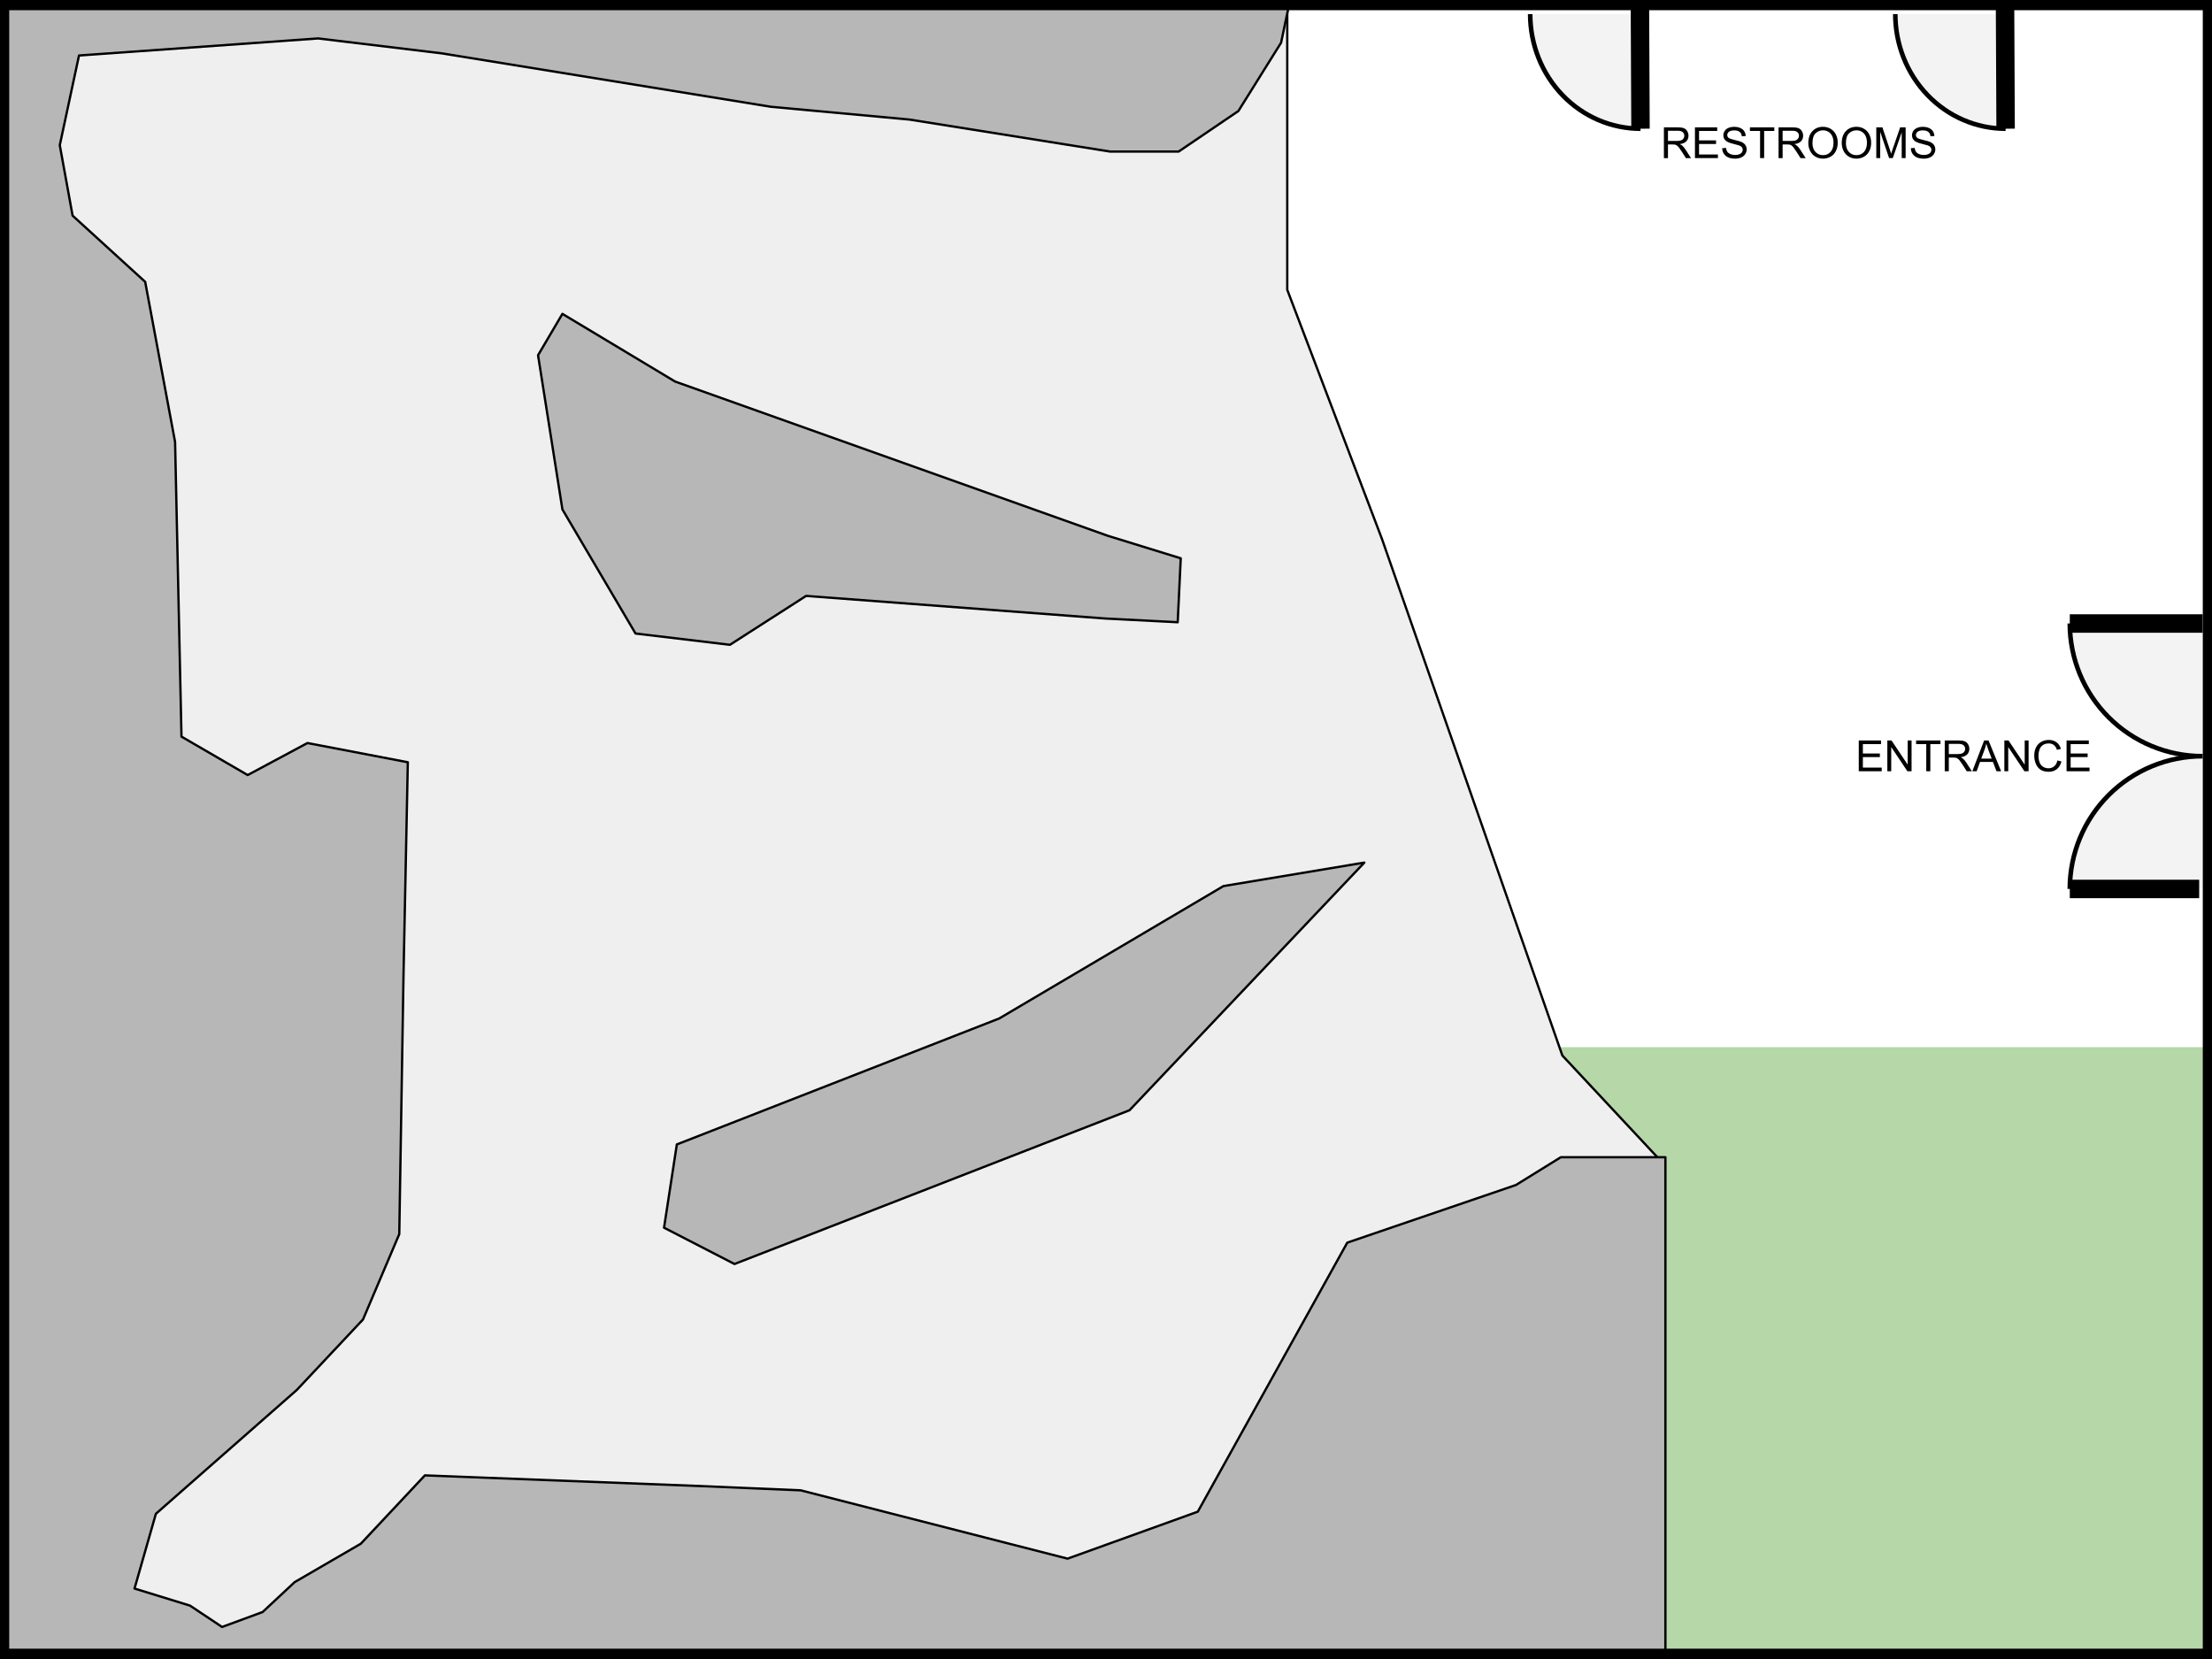
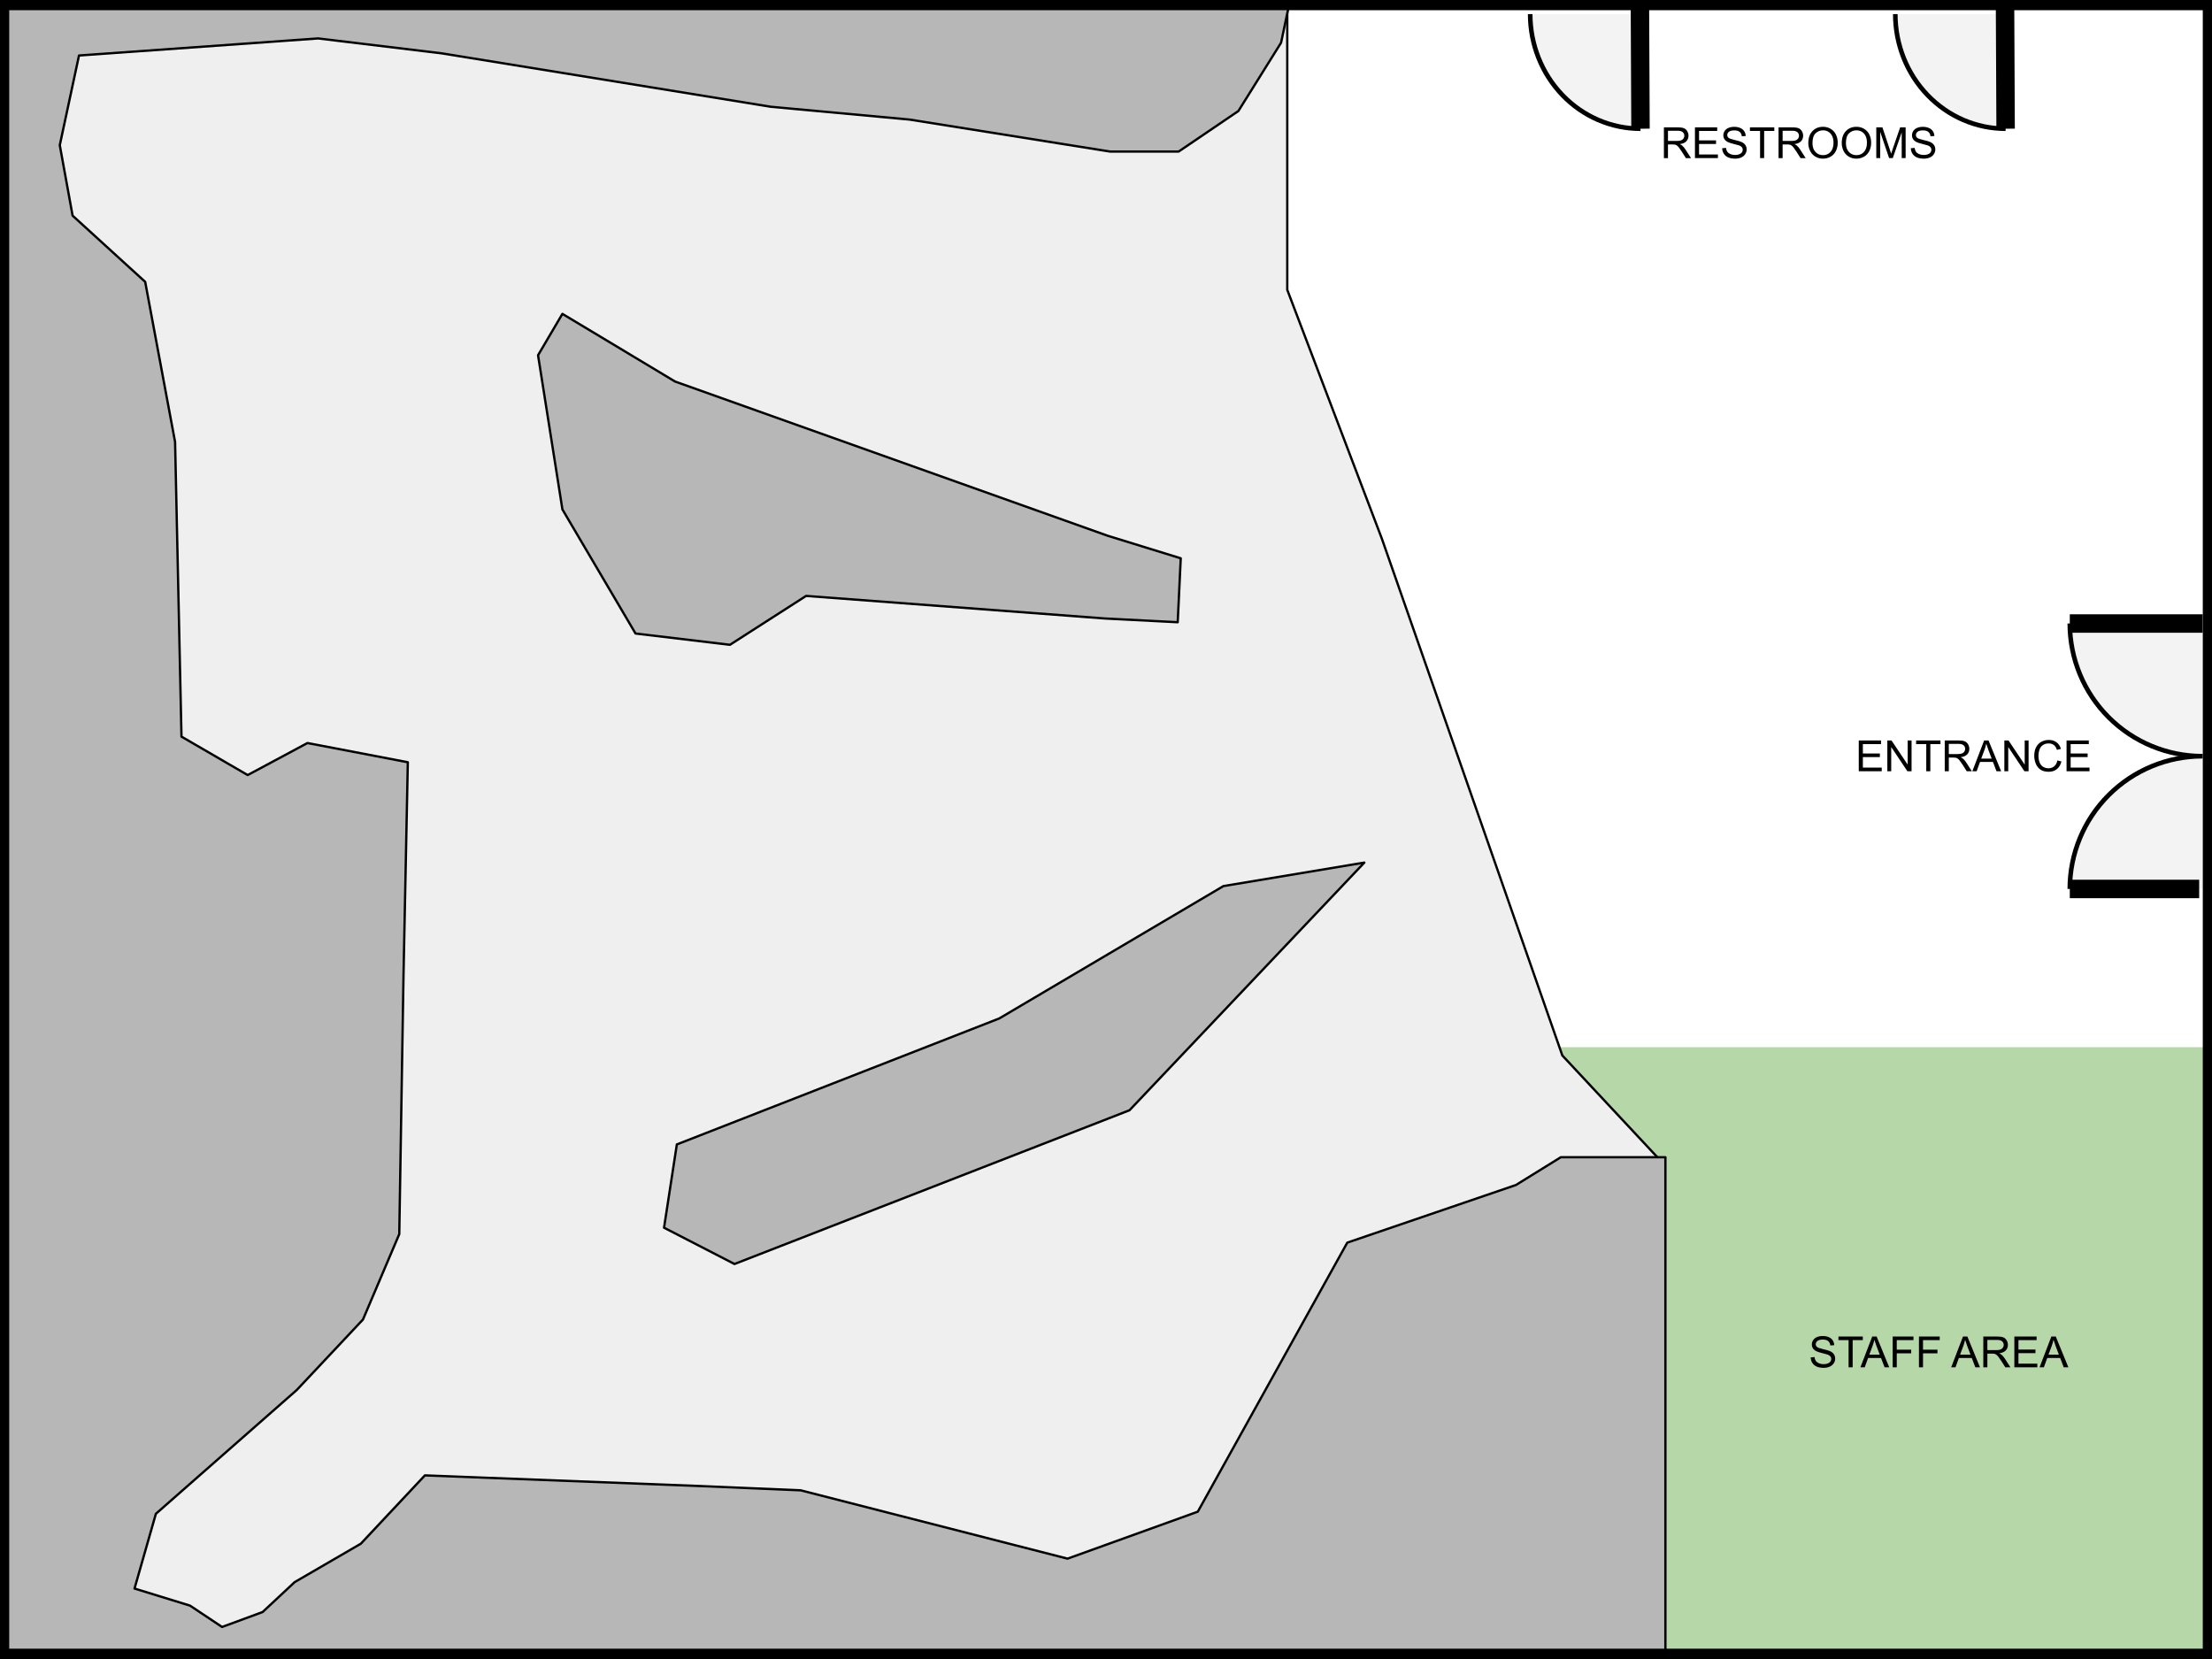
<svg xmlns="http://www.w3.org/2000/svg" version="1.1" viewBox="0.0 0.0 960.0 720.0" fill="none" stroke="none" stroke-linecap="square" stroke-miterlimit="10">
  <clipPath id="p.0">
    <path d="m0 0l960.0 0l0 720.0l-960.0 0l0 -720.0z" clip-rule="nonzero" />
  </clipPath>
  <g clip-path="url(#p.0)">
    <path fill="#000000" fill-opacity="0.0" d="m0 0l960.0 0l0 720.0l-960.0 0z" fill-rule="evenodd" />
    <path fill="#ffffff" d="m0 0l960.0 0l0 720.0l-960.0 0z" fill-rule="evenodd" />
    <path stroke="#000000" stroke-width="1.0" stroke-linejoin="round" stroke-linecap="butt" d="m0 0l960.0 0l0 720.0l-960.0 0z" fill-rule="evenodd" />
    <path fill="#f3f3f3" d="m955.892 328.186l0 0c-15.278 0 -29.931 -6.069 -40.734 -16.872c-10.803 -10.803 -16.872 -25.456 -16.872 -40.734l57.606 0z" fill-rule="evenodd" />
    <path fill="#000000" fill-opacity="0.0" d="m955.892 328.186l0 0c-15.278 0 -29.931 -6.069 -40.734 -16.872c-10.803 -10.803 -16.872 -25.456 -16.872 -40.734" fill-rule="evenodd" />
    <path stroke="#000000" stroke-width="2.0" stroke-linejoin="round" stroke-linecap="butt" d="m955.892 328.186l0 0c-15.278 0 -29.931 -6.069 -40.734 -16.872c-10.803 -10.803 -16.872 -25.456 -16.872 -40.734" fill-rule="evenodd" />
    <path fill="#000000" fill-opacity="0.0" d="m955.953 270.606l-57.669 0" fill-rule="evenodd" />
    <path stroke="#000000" stroke-width="8.0" stroke-linejoin="round" stroke-linecap="butt" d="m955.953 270.606l-57.669 0" fill-rule="evenodd" />
    <path fill="#f3f3f3" d="m898.287 385.792l0 0c0 -15.278 6.069 -29.931 16.872 -40.734c10.803 -10.803 25.456 -16.872 40.734 -16.872l0 57.606z" fill-rule="evenodd" />
    <path fill="#000000" fill-opacity="0.0" d="m898.287 385.792l0 0c0 -15.278 6.069 -29.931 16.872 -40.734c10.803 -10.803 25.456 -16.872 40.734 -16.872" fill-rule="evenodd" />
    <path stroke="#000000" stroke-width="2.0" stroke-linejoin="round" stroke-linecap="butt" d="m898.287 385.792l0 0c0 -15.278 6.069 -29.931 16.872 -40.734c10.803 -10.803 25.456 -16.872 40.734 -16.872" fill-rule="evenodd" />
    <path fill="#000000" fill-opacity="0.0" d="m954.441 385.798l-56.157 0" fill-rule="evenodd" />
    <path stroke="#000000" stroke-width="8.0" stroke-linejoin="round" stroke-linecap="butt" d="m954.441 385.798l-56.157 0" fill-rule="evenodd" />
    <path fill="#f3f3f3" d="m870.421 55.856l0 0c-12.696 0 -24.872 -5.241 -33.85 -14.569c-8.977 -9.329 -14.021 -21.981 -14.021 -35.174l47.871 0z" fill-rule="evenodd" />
    <path fill="#000000" fill-opacity="0.0" d="m870.421 55.856l0 0c-12.696 0 -24.872 -5.241 -33.85 -14.569c-8.977 -9.329 -14.021 -21.981 -14.021 -35.174" fill-rule="evenodd" />
    <path stroke="#000000" stroke-width="2.0" stroke-linejoin="round" stroke-linecap="butt" d="m870.421 55.856l0 0c-12.696 0 -24.872 -5.241 -33.85 -14.569c-8.977 -9.329 -14.021 -21.981 -14.021 -35.174" fill-rule="evenodd" />
    <path fill="#000000" fill-opacity="0.0" d="m870.165 -0.633l0.262 56.488" fill-rule="evenodd" />
    <path stroke="#000000" stroke-width="8.0" stroke-linejoin="round" stroke-linecap="butt" d="m870.165 -0.633l0.262 56.488" fill-rule="evenodd" />
    <path fill="#000000" fill-opacity="0.0" d="m711.661 41.701l148.252 0l0 42.016l-148.252 0z" fill-rule="evenodd" />
    <path fill="#000000" d="m722.13 68.621l0 -13.359l5.922 0q1.781 0 2.703 0.359q0.938 0.359 1.484 1.281q0.562 0.906 0.562 2.016q0 1.406 -0.922 2.391q-0.922 0.969 -2.844 1.234q0.703 0.344 1.078 0.672q0.766 0.703 1.453 1.766l2.328 3.641l-2.219 0l-1.766 -2.781q-0.781 -1.203 -1.281 -1.828q-0.5 -0.641 -0.906 -0.891q-0.391 -0.266 -0.797 -0.359q-0.297 -0.078 -0.984 -0.078l-2.047 0l0 5.938l-1.766 0zm1.766 -7.453l3.797 0q1.219 0 1.891 -0.25q0.688 -0.266 1.047 -0.812q0.359 -0.547 0.359 -1.188q0 -0.953 -0.688 -1.562q-0.688 -0.609 -2.188 -0.609l-4.219 0l0 4.422zm11.707 7.453l0 -13.359l9.656 0l0 1.578l-7.875 0l0 4.094l7.375 0l0 1.562l-7.375 0l0 4.547l8.188 0l0 1.578l-9.969 0zm11.819 -4.297l1.656 -0.141q0.125 1.0 0.547 1.641q0.438 0.641 1.344 1.047q0.922 0.391 2.062 0.391q1.0 0 1.781 -0.297q0.781 -0.297 1.156 -0.812q0.375 -0.531 0.375 -1.156q0 -0.625 -0.375 -1.094q-0.359 -0.469 -1.188 -0.797q-0.547 -0.203 -2.391 -0.641q-1.828 -0.453 -2.562 -0.844q-0.969 -0.5 -1.438 -1.234q-0.469 -0.75 -0.469 -1.672q0 -1.0 0.578 -1.875q0.578 -0.891 1.672 -1.344q1.109 -0.453 2.453 -0.453q1.484 0 2.609 0.484q1.141 0.469 1.75 1.406q0.609 0.922 0.656 2.094l-1.688 0.125q-0.141 -1.266 -0.938 -1.906q-0.781 -0.656 -2.312 -0.656q-1.609 0 -2.344 0.594q-0.734 0.594 -0.734 1.422q0 0.719 0.531 1.172q0.5 0.469 2.656 0.969q2.156 0.484 2.953 0.844q1.172 0.531 1.719 1.359q0.562 0.828 0.562 1.906q0 1.062 -0.609 2.016q-0.609 0.938 -1.75 1.469q-1.141 0.516 -2.578 0.516q-1.812 0 -3.047 -0.531q-1.219 -0.531 -1.922 -1.594q-0.688 -1.062 -0.719 -2.406zm16.444 4.297l0 -11.781l-4.406 0l0 -1.578l10.578 0l0 1.578l-4.406 0l0 11.781l-1.766 0zm8.021 0l0 -13.359l5.922 0q1.781 0 2.703 0.359q0.938 0.359 1.484 1.281q0.562 0.906 0.562 2.016q0 1.406 -0.922 2.391q-0.922 0.969 -2.844 1.234q0.703 0.344 1.078 0.672q0.766 0.703 1.453 1.766l2.328 3.641l-2.219 0l-1.766 -2.781q-0.781 -1.203 -1.281 -1.828q-0.5 -0.641 -0.906 -0.891q-0.391 -0.266 -0.797 -0.359q-0.297 -0.078 -0.984 -0.078l-2.047 0l0 5.938l-1.766 0zm1.766 -7.453l3.797 0q1.219 0 1.891 -0.25q0.688 -0.266 1.047 -0.812q0.359 -0.547 0.359 -1.188q0 -0.953 -0.688 -1.562q-0.688 -0.609 -2.188 -0.609l-4.219 0l0 4.422zm11.145 0.953q0 -3.328 1.781 -5.203q1.781 -1.891 4.609 -1.891q1.844 0 3.328 0.891q1.484 0.875 2.266 2.469q0.781 1.578 0.781 3.578q0 2.031 -0.828 3.641q-0.812 1.594 -2.312 2.422q-1.5 0.828 -3.25 0.828q-1.875 0 -3.359 -0.906q-1.484 -0.922 -2.25 -2.5q-0.766 -1.578 -0.766 -3.328zm1.812 0.016q0 2.422 1.297 3.813q1.297 1.391 3.266 1.391q2.0 0 3.281 -1.406q1.281 -1.406 1.281 -3.984q0 -1.625 -0.547 -2.844q-0.547 -1.219 -1.609 -1.875q-1.062 -0.672 -2.375 -0.672q-1.891 0 -3.25 1.297q-1.344 1.281 -1.344 4.281zm12.699 -0.016q0 -3.328 1.781 -5.203q1.781 -1.891 4.609 -1.891q1.844 0 3.328 0.891q1.484 0.875 2.266 2.469q0.781 1.578 0.781 3.578q0 2.031 -0.828 3.641q-0.812 1.594 -2.312 2.422q-1.5 0.828 -3.25 0.828q-1.875 0 -3.359 -0.906q-1.484 -0.922 -2.25 -2.5q-0.766 -1.578 -0.766 -3.328zm1.812 0.016q0 2.422 1.297 3.813q1.297 1.391 3.266 1.391q2.0 0 3.281 -1.406q1.281 -1.406 1.281 -3.984q0 -1.625 -0.547 -2.844q-0.547 -1.219 -1.609 -1.875q-1.062 -0.672 -2.375 -0.672q-1.891 0 -3.25 1.297q-1.344 1.281 -1.344 4.281zm13.183 6.484l0 -13.359l2.656 0l3.156 9.453q0.438 1.328 0.641 1.984q0.234 -0.734 0.703 -2.141l3.203 -9.297l2.375 0l0 13.359l-1.703 0l0 -11.172l-3.875 11.172l-1.594 0l-3.859 -11.375l0 11.375l-1.703 0zm14.994 -4.297l1.656 -0.141q0.125 1.0 0.547 1.641q0.438 0.641 1.344 1.047q0.922 0.391 2.062 0.391q1.0 0 1.781 -0.297q0.781 -0.297 1.156 -0.812q0.375 -0.531 0.375 -1.156q0 -0.625 -0.375 -1.094q-0.359 -0.469 -1.188 -0.797q-0.547 -0.203 -2.391 -0.641q-1.828 -0.453 -2.562 -0.844q-0.969 -0.5 -1.438 -1.234q-0.469 -0.75 -0.469 -1.672q0 -1.0 0.578 -1.875q0.578 -0.891 1.672 -1.344q1.109 -0.453 2.453 -0.453q1.484 0 2.609 0.484q1.141 0.469 1.75 1.406q0.609 0.922 0.656 2.094l-1.688 0.125q-0.141 -1.266 -0.938 -1.906q-0.781 -0.656 -2.312 -0.656q-1.609 0 -2.344 0.594q-0.734 0.594 -0.734 1.422q0 0.719 0.531 1.172q0.5 0.469 2.656 0.969q2.156 0.484 2.953 0.844q1.172 0.531 1.719 1.359q0.562 0.828 0.562 1.906q0 1.062 -0.609 2.016q-0.609 0.938 -1.75 1.469q-1.141 0.516 -2.578 0.516q-1.812 0 -3.047 -0.531q-1.219 -0.531 -1.922 -1.594q-0.688 -1.062 -0.719 -2.406z" fill-rule="nonzero" />
    <path fill="#f3f3f3" d="m711.965 55.856l0 0c-12.696 0 -24.872 -5.241 -33.85 -14.569c-8.978 -9.329 -14.021 -21.981 -14.021 -35.174l47.871 0z" fill-rule="evenodd" />
    <path fill="#000000" fill-opacity="0.0" d="m711.965 55.856l0 0c-12.696 0 -24.872 -5.241 -33.85 -14.569c-8.978 -9.329 -14.021 -21.981 -14.021 -35.174" fill-rule="evenodd" />
    <path stroke="#000000" stroke-width="2.0" stroke-linejoin="round" stroke-linecap="butt" d="m711.965 55.856l0 0c-12.696 0 -24.872 -5.241 -33.85 -14.569c-8.978 -9.329 -14.021 -21.981 -14.021 -35.174" fill-rule="evenodd" />
    <path fill="#000000" fill-opacity="0.0" d="m711.708 -0.633l0.262 56.488" fill-rule="evenodd" />
    <path stroke="#000000" stroke-width="8.0" stroke-linejoin="round" stroke-linecap="butt" d="m711.708 -0.633l0.262 56.488" fill-rule="evenodd" />
    <path fill="#000000" fill-opacity="0.0" d="m796.231 307.793l131.339 0l0 42.016l-131.339 0z" fill-rule="evenodd" />
    <path fill="#000000" d="m806.7 334.713l0 -13.359l9.656 0l0 1.578l-7.875 0l0 4.094l7.375 0l0 1.562l-7.375 0l0 4.547l8.188 0l0 1.578l-9.969 0zm12.397 0l0 -13.359l1.812 0l7.016 10.484l0 -10.484l1.688 0l0 13.359l-1.812 0l-7.016 -10.5l0 10.5l-1.688 0zm16.895 0l0 -11.781l-4.406 0l0 -1.578l10.578 0l0 1.578l-4.406 0l0 11.781l-1.766 0zm8.021 0l0 -13.359l5.922 0q1.781 0 2.703 0.359q0.938 0.359 1.484 1.281q0.562 0.906 0.562 2.016q0 1.406 -0.922 2.391q-0.922 0.969 -2.844 1.234q0.703 0.344 1.078 0.672q0.766 0.703 1.453 1.766l2.328 3.641l-2.219 0l-1.766 -2.781q-0.781 -1.203 -1.281 -1.828q-0.5 -0.641 -0.906 -0.891q-0.391 -0.266 -0.797 -0.359q-0.297 -0.078 -0.984 -0.078l-2.047 0l0 5.938l-1.766 0zm1.766 -7.453l3.797 0q1.219 0 1.891 -0.25q0.688 -0.266 1.047 -0.812q0.359 -0.547 0.359 -1.188q0 -0.953 -0.688 -1.562q-0.688 -0.609 -2.188 -0.609l-4.219 0l0 4.422zm10.207 7.453l5.125 -13.359l1.906 0l5.469 13.359l-2.016 0l-1.547 -4.047l-5.594 0l-1.469 4.047l-1.875 0zm3.859 -5.484l4.531 0l-1.406 -3.703q-0.625 -1.688 -0.938 -2.766q-0.266 1.281 -0.719 2.547l-1.469 3.922zm10.037 5.484l0 -13.359l1.812 0l7.016 10.484l0 -10.484l1.688 0l0 13.359l-1.812 0l-7.016 -10.5l0 10.5l-1.688 0zm23.02 -4.688l1.766 0.453q-0.562 2.172 -2.0 3.328q-1.438 1.141 -3.531 1.141q-2.156 0 -3.516 -0.875q-1.344 -0.891 -2.062 -2.547q-0.703 -1.672 -0.703 -3.594q0 -2.078 0.797 -3.625q0.797 -1.562 2.266 -2.359q1.484 -0.812 3.25 -0.812q2.0 0 3.359 1.016q1.375 1.016 1.906 2.875l-1.734 0.406q-0.469 -1.453 -1.359 -2.109q-0.875 -0.672 -2.203 -0.672q-1.547 0 -2.578 0.734q-1.031 0.734 -1.453 1.984q-0.422 1.234 -0.422 2.562q0 1.703 0.5 2.969q0.5 1.266 1.547 1.906q1.047 0.625 2.266 0.625q1.484 0 2.516 -0.859q1.031 -0.859 1.391 -2.547zm3.973 4.688l0 -13.359l9.656 0l0 1.578l-7.875 0l0 4.094l7.375 0l0 1.562l-7.375 0l0 4.547l8.188 0l0 1.578l-9.969 0z" fill-rule="nonzero" />
    <path fill="#b6d7a8" d="m673.667 454.982l286.331 0l0 265.008l-286.331 0z" fill-rule="evenodd" />
    <path stroke="#b6d7a8" stroke-width="1.0" stroke-linejoin="round" stroke-linecap="butt" d="m673.667 454.982l286.331 0l0 265.008l-286.331 0z" fill-rule="evenodd" />
    <path fill="#efefef" d="m0 -0.003l0 719.975l721.882 0l0 -214.961l-43.834 -46.933l-78.343 -224.346l-41.039 -107.95l0 -123.908z" fill-rule="evenodd" />
    <path stroke="#000000" stroke-width="1.0" stroke-linejoin="round" stroke-linecap="butt" d="m0 -0.003l0 719.975l721.882 0l0 -214.961l-43.834 -46.933l-78.343 -224.346l-41.039 -107.95l0 -123.908z" fill-rule="evenodd" />
    <path fill="#b7b7b7" d="m559.69 0.927l-558.764 0l0 719.073l721.853 0l0 -217.761l-45.404 0l-19.459 12.047l-73.205 25.018l-64.866 116.759l-56.525 20.386l-115.829 -29.654l-43.554 -1.853l-119.535 -4.633l-27.801 29.651l-28.724 16.68l-13.9 12.974l-17.606 6.486l-13.9 -9.265l-24.092 -7.415l9.268 -32.43l61.157 -53.745l28.727 -30.58l15.751 -37.066l1.853 -113.05l1.856 -91.738l-43.554 -8.341l-25.945 13.9l-28.727 -16.68l-2.78 -127.877l-12.974 -69.496l-31.504 -28.727l-5.562 -30.58l8.341 -38.919l103.782 -7.412l53.745 6.486l142.703 23.168l60.231 5.559l87.105 13.9l29.654 0l25.945 -17.606l18.533 -29.654z" fill-rule="evenodd" />
    <path stroke="#000000" stroke-width="1.0" stroke-linejoin="round" stroke-linecap="butt" d="m559.69 0.927l-558.764 0l0 719.073l721.853 0l0 -217.761l-45.404 0l-19.459 12.047l-73.205 25.018l-64.866 116.759l-56.525 20.386l-115.829 -29.654l-43.554 -1.853l-119.535 -4.633l-27.801 29.651l-28.724 16.68l-13.9 12.974l-17.606 6.486l-13.9 -9.265l-24.092 -7.415l9.268 -32.43l61.157 -53.745l28.727 -30.58l15.751 -37.066l1.853 -113.05l1.856 -91.738l-43.554 -8.341l-25.945 13.9l-28.727 -16.68l-2.78 -127.877l-12.974 -69.496l-31.504 -28.727l-5.562 -30.58l8.341 -38.919l103.782 -7.412l53.745 6.486l142.703 23.168l60.231 5.559l87.105 13.9l29.654 0l25.945 -17.606l18.533 -29.654z" fill-rule="evenodd" />
    <path fill="#b7b7b7" d="m511.118 270.046l1.322 -27.746l-31.726 -9.791l-187.716 -66.916l-48.913 -29.378l-10.574 17.955l10.574 66.916l31.73 53.856l40.978 4.9l33.048 -21.219l129.551 9.791z" fill-rule="evenodd" />
    <path stroke="#000000" stroke-width="1.0" stroke-linejoin="round" stroke-linecap="butt" d="m511.118 270.046l1.322 -27.746l-31.726 -9.791l-187.716 -66.916l-48.913 -29.378l-10.574 17.955l10.574 66.916l31.73 53.856l40.978 4.9l33.048 -21.219l129.551 9.791z" fill-rule="evenodd" />
    <path fill="#b7b7b7" d="m530.966 384.556l-97.299 57.451l-139.921 54.672l-5.559 36.139l30.577 15.753l171.43 -66.719l101.929 -107.491z" fill-rule="evenodd" />
    <path stroke="#000000" stroke-width="1.0" stroke-linejoin="round" stroke-linecap="butt" d="m530.966 384.556l-97.299 57.451l-139.921 54.672l-5.559 36.139l30.577 15.753l171.43 -66.719l101.929 -107.491z" fill-rule="evenodd" />
    <path fill="#000000" fill-opacity="0.0" d="m0 0.441l960.0 0l0 719.087l-960.0 0z" fill-rule="evenodd" />
    <path stroke="#000000" stroke-width="8.0" stroke-linejoin="round" stroke-linecap="butt" d="m0 0.441l960.0 0l0 719.087l-960.0 0z" fill-rule="evenodd" />
+     <path fill="#000000" fill-opacity="0.0" d="m775.992 566.478l142.299 0l0 42.016l-142.299 0z" fill-rule="evenodd" />
+     <path fill="#000000" d="m785.836 589.101l1.656 -0.141q0.125 1.0 0.547 1.641q0.438 0.641 1.344 1.047q0.922 0.391 2.062 0.391q1.0 0 1.781 -0.297q0.781 -0.297 1.156 -0.812q0.375 -0.531 0.375 -1.156q0 -0.625 -0.375 -1.094q-0.359 -0.469 -1.188 -0.797q-0.547 -0.203 -2.391 -0.641q-1.828 -0.453 -2.562 -0.844q-0.969 -0.5 -1.438 -1.234q-0.469 -0.75 -0.469 -1.672q0 -1.0 0.578 -1.875q0.578 -0.891 1.672 -1.344q1.109 -0.453 2.453 -0.453q1.484 0 2.609 0.484q1.141 0.469 1.75 1.406q0.609 0.922 0.656 2.094l-1.688 0.125q-0.141 -1.266 -0.938 -1.906q-0.781 -0.656 -2.312 -0.656q-1.609 0 -2.344 0.594q-0.734 0.594 -0.734 1.422q0 0.719 0.531 1.172q0.5 0.469 2.656 0.969q2.156 0.484 2.953 0.844q1.172 0.531 1.719 1.359q0.562 0.828 0.562 1.906q0 1.062 -0.609 2.016q-0.609 0.938 -1.75 1.469q-1.141 0.516 -2.578 0.516q-1.812 0 -3.047 -0.531q-1.219 -0.531 -1.922 -1.594q-0.688 -1.062 -0.719 -2.406zm16.444 4.297l0 -11.781l-4.406 0l0 -1.578l10.578 0l0 1.578l-4.406 0l0 11.781l-1.766 0zm5.136 0l5.125 -13.359l1.906 0l5.469 13.359l-2.016 0l-1.547 -4.047l-5.594 0l-1.469 4.047l-1.875 0zm3.859 -5.484l4.531 0l-1.406 -3.703q-0.625 -1.688 -0.938 -2.766q-0.266 1.281 -0.719 2.547l-1.469 3.922zm10.147 5.484l0 -13.359l9.016 0l0 1.578l-7.25 0l0 4.141l6.266 0l0 1.578l-6.266 0l0 6.062l-1.766 0zm11.396 0l0 -13.359l9.016 0l0 1.578l-7.25 0l0 4.141l6.266 0l0 1.578l-6.266 0l0 6.062l-1.766 0zm13.987 0l5.125 -13.359l1.906 0l5.469 13.359l-2.016 0l-1.547 -4.047l-5.594 0l-1.469 4.047l-1.875 0zm3.859 -5.484l4.531 0l-1.406 -3.703q-0.625 -1.688 -0.938 -2.766q-0.266 1.281 -0.719 2.547l-1.469 3.922zm10.084 5.484l0 -13.359l5.922 0q1.781 0 2.703 0.359q0.938 0.359 1.484 1.281q0.562 0.906 0.562 2.016q0 1.406 -0.922 2.391q-0.922 0.969 -2.844 1.234q0.703 0.344 1.078 0.672q0.766 0.703 1.453 1.766l2.328 3.641l-2.219 0l-1.766 -2.781q-0.781 -1.203 -1.281 -1.828q-0.5 -0.641 -0.906 -0.891q-0.391 -0.266 -0.797 -0.359q-0.297 -0.078 -0.984 -0.078l-2.047 0l0 5.938l-1.766 0zm1.766 -7.453l3.797 0q1.219 0 1.891 -0.25q0.688 -0.266 1.047 -0.812q0.359 -0.547 0.359 -1.188q0 -0.953 -0.688 -1.562q-0.688 -0.609 -2.188 -0.609l-4.219 0l0 4.422zm11.707 7.453l0 -13.359l9.656 0l0 1.578l-7.875 0l0 4.094l7.375 0l0 1.562l-7.375 0l0 4.547l8.188 0l0 1.578l-9.969 0zm10.944 0l5.125 -13.359l1.906 0l5.469 13.359l-2.016 0l-1.547 -4.047l-5.594 0l-1.469 4.047l-1.875 0zm3.859 -5.484l4.531 0l-1.406 -3.703q-0.625 -1.688 -0.938 -2.766q-0.266 1.281 -0.719 2.547l-1.469 3.922z" fill-rule="nonzero" />
  </g>
</svg>
